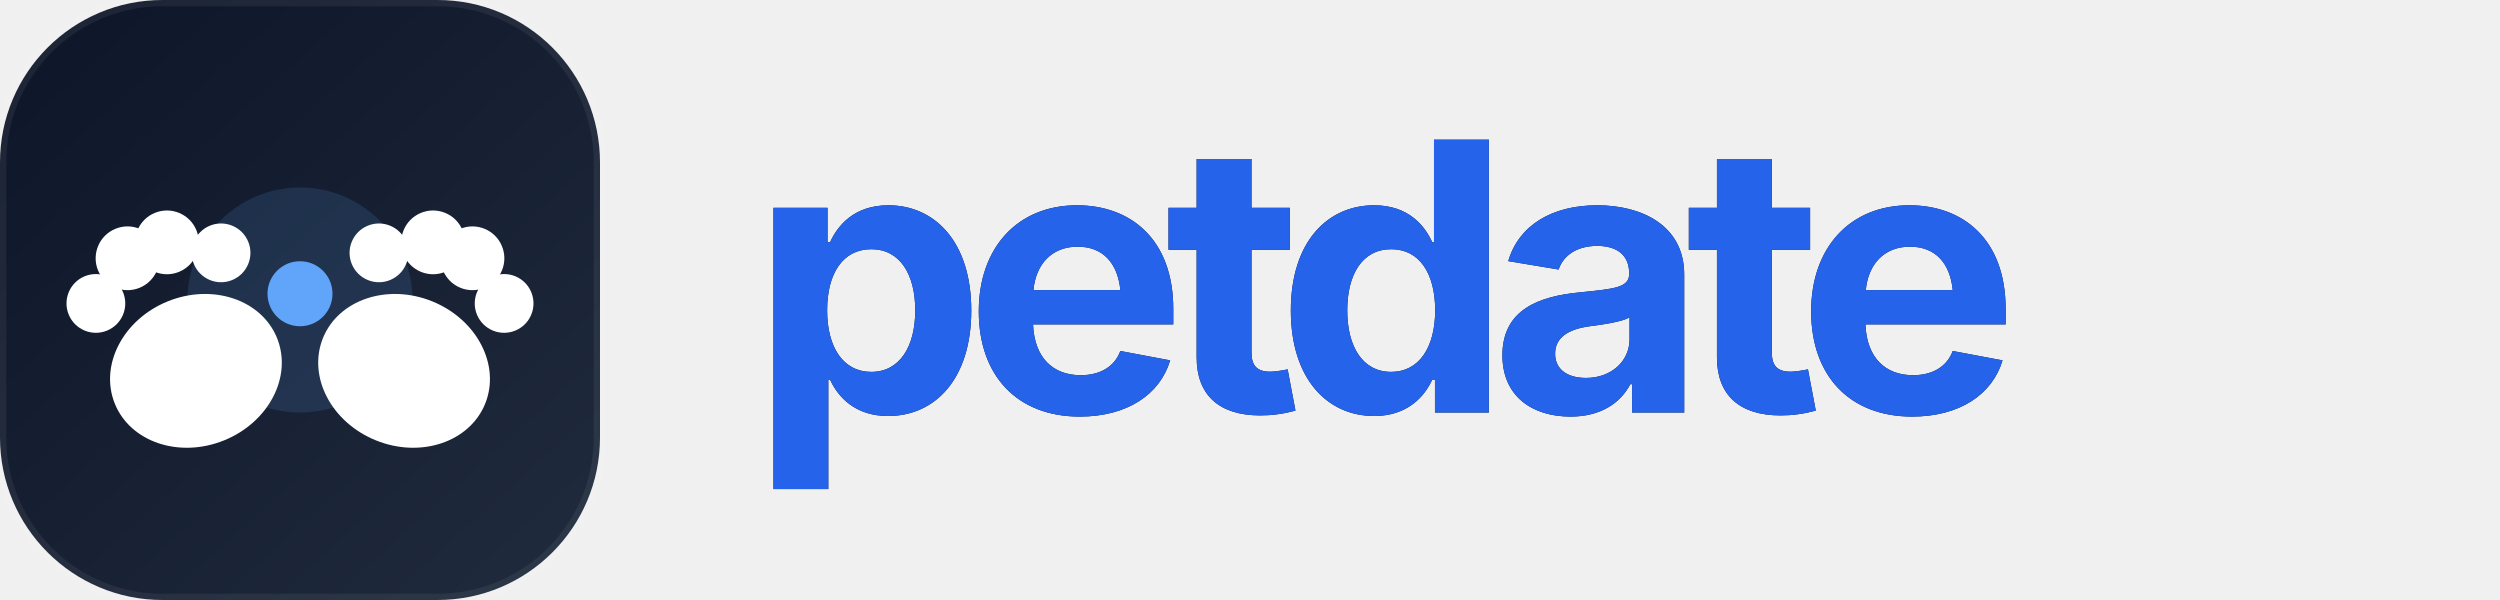
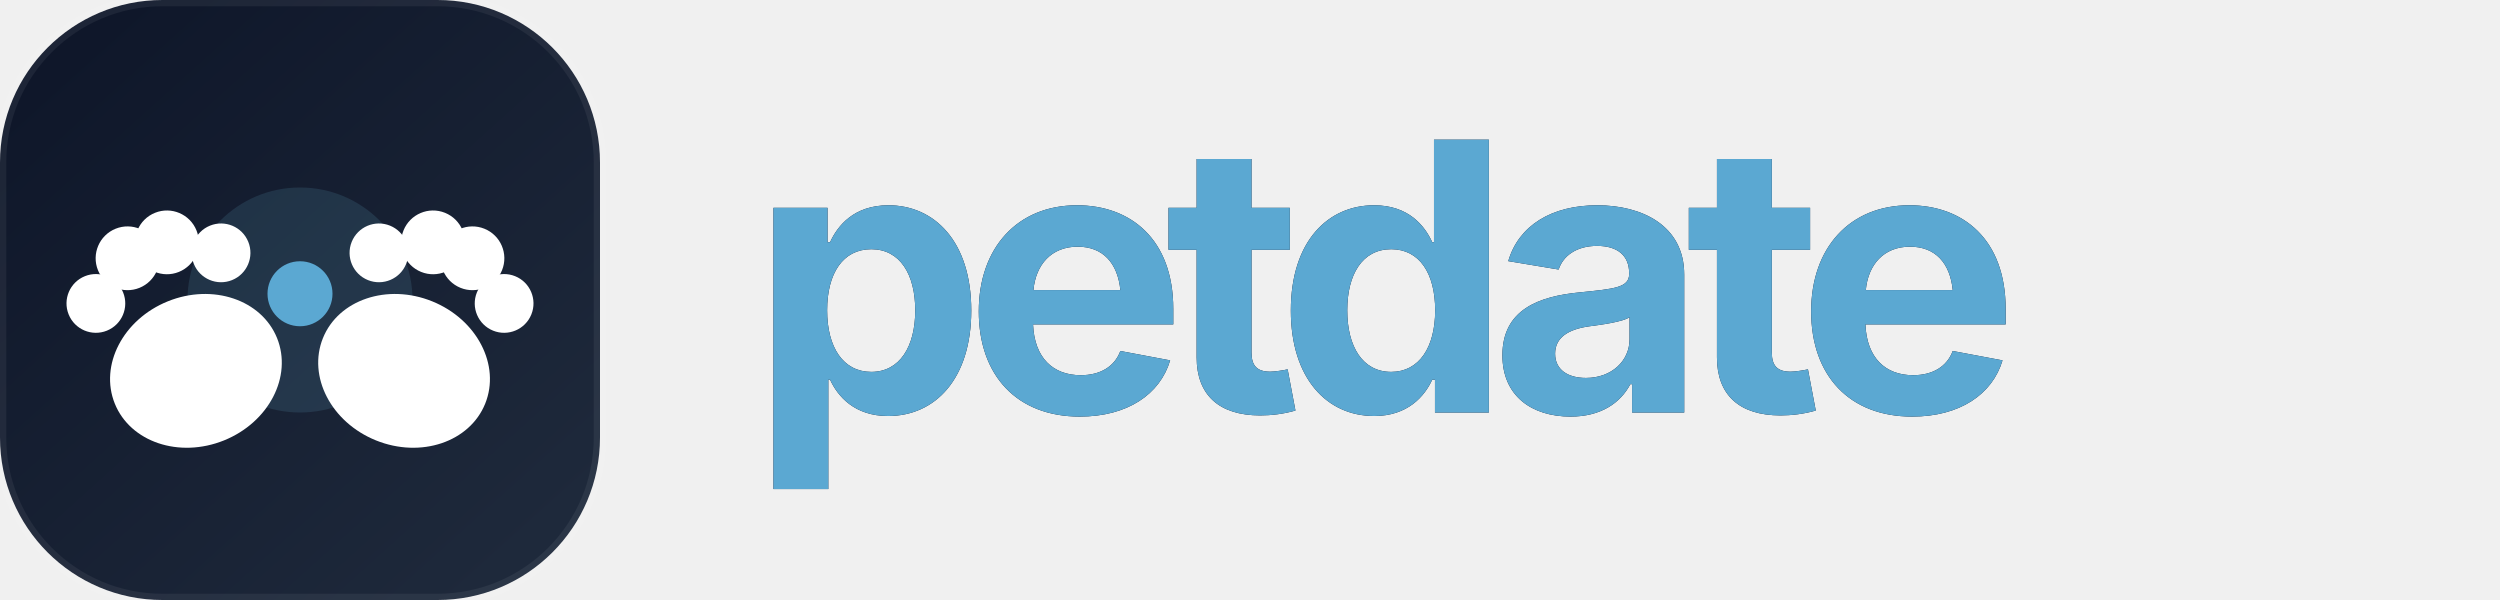
<svg xmlns="http://www.w3.org/2000/svg" viewBox="0 0 200 48" fill="none" role="img" aria-label="petdate">
  <defs>
    <linearGradient id="surface" x1="6" y1="4" x2="42" y2="44" gradientUnits="userSpaceOnUse">
      <stop stop-color="#0f172a" />
      <stop offset="1" stop-color="#1e293b" />
    </linearGradient>
  </defs>
  <rect width="48" height="48" rx="13" fill="url(#surface)" stroke="rgba(255,255,255,0.06)" stroke-width="1" />
-   <circle cx="24" cy="24" r="9" fill="#60a5fa" opacity="0.14" />
+   <circle cx="24" cy="24" r="9" fill="#6fbddd" opacity="0.14" />
  <g fill="#fff" transform="translate(15 28) rotate(-22)">
    <circle cx="-5.4" cy="-6.2" r="2.35" />
    <circle cx="-1.7" cy="-8.6" r="2.55" />
    <circle cx="1.7" cy="-8.6" r="2.55" />
    <circle cx="5.4" cy="-6.2" r="2.35" />
    <ellipse cx="0" cy="1.8" rx="7" ry="6" />
  </g>
  <g fill="#fff" transform="translate(33 28) rotate(22) scale(-1 1)">
    <circle cx="-5.4" cy="-6.2" r="2.35" />
    <circle cx="-1.7" cy="-8.6" r="2.55" />
    <circle cx="1.7" cy="-8.6" r="2.55" />
    <circle cx="5.4" cy="-6.2" r="2.35" />
    <ellipse cx="0" cy="1.8" rx="7" ry="6" />
  </g>
-   <circle cx="24" cy="23.5" r="2.6" fill="#60a5fa" />
+   <circle cx="24" cy="23.5" r="2.6" fill="#5ba8d2" />
  <text x="60" y="33" font-family="Inter, system-ui, -apple-system, sans-serif" font-size="30" font-weight="700" letter-spacing="-0.06em" fill="#0f172a">petdate</text>
-   <text x="60" y="33" font-family="Inter, system-ui, -apple-system, sans-serif" font-size="30" font-weight="700" letter-spacing="-0.06em" fill="#2563eb" clip-path="inset(0 0 0 42.857%)">petdate</text>
+   <text x="60" y="33" font-family="Inter, system-ui, -apple-system, sans-serif" font-size="30" font-weight="700" letter-spacing="-0.06em" fill="#5ba8d2" clip-path="inset(0 0 0 42.857%)">petdate</text>
</svg>
